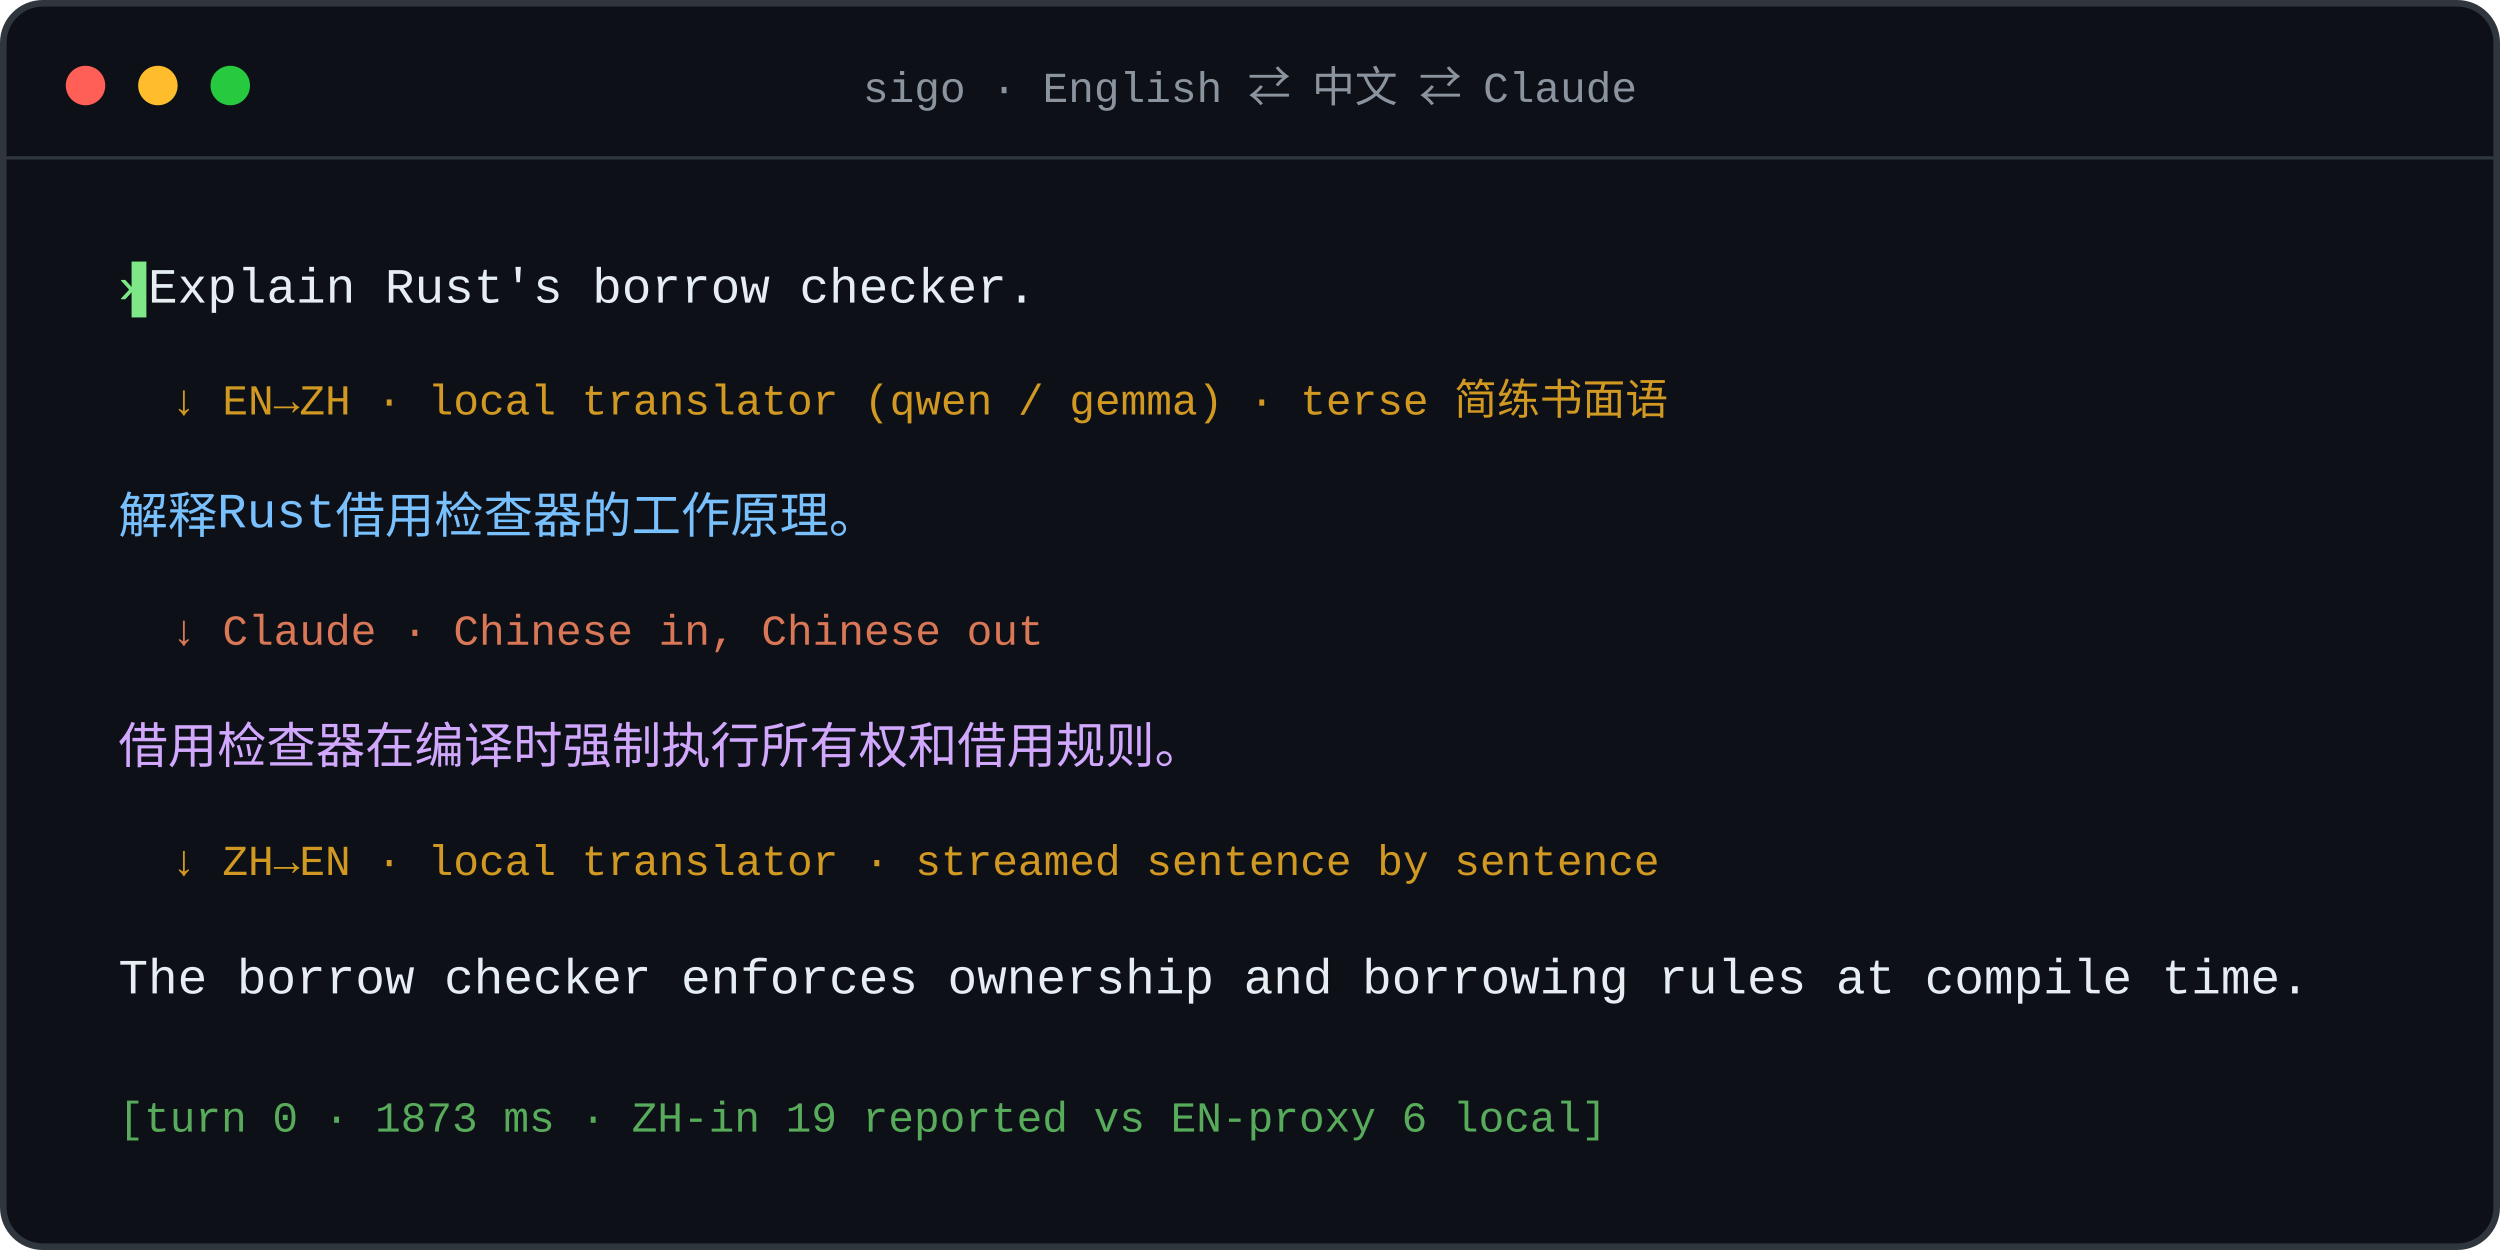
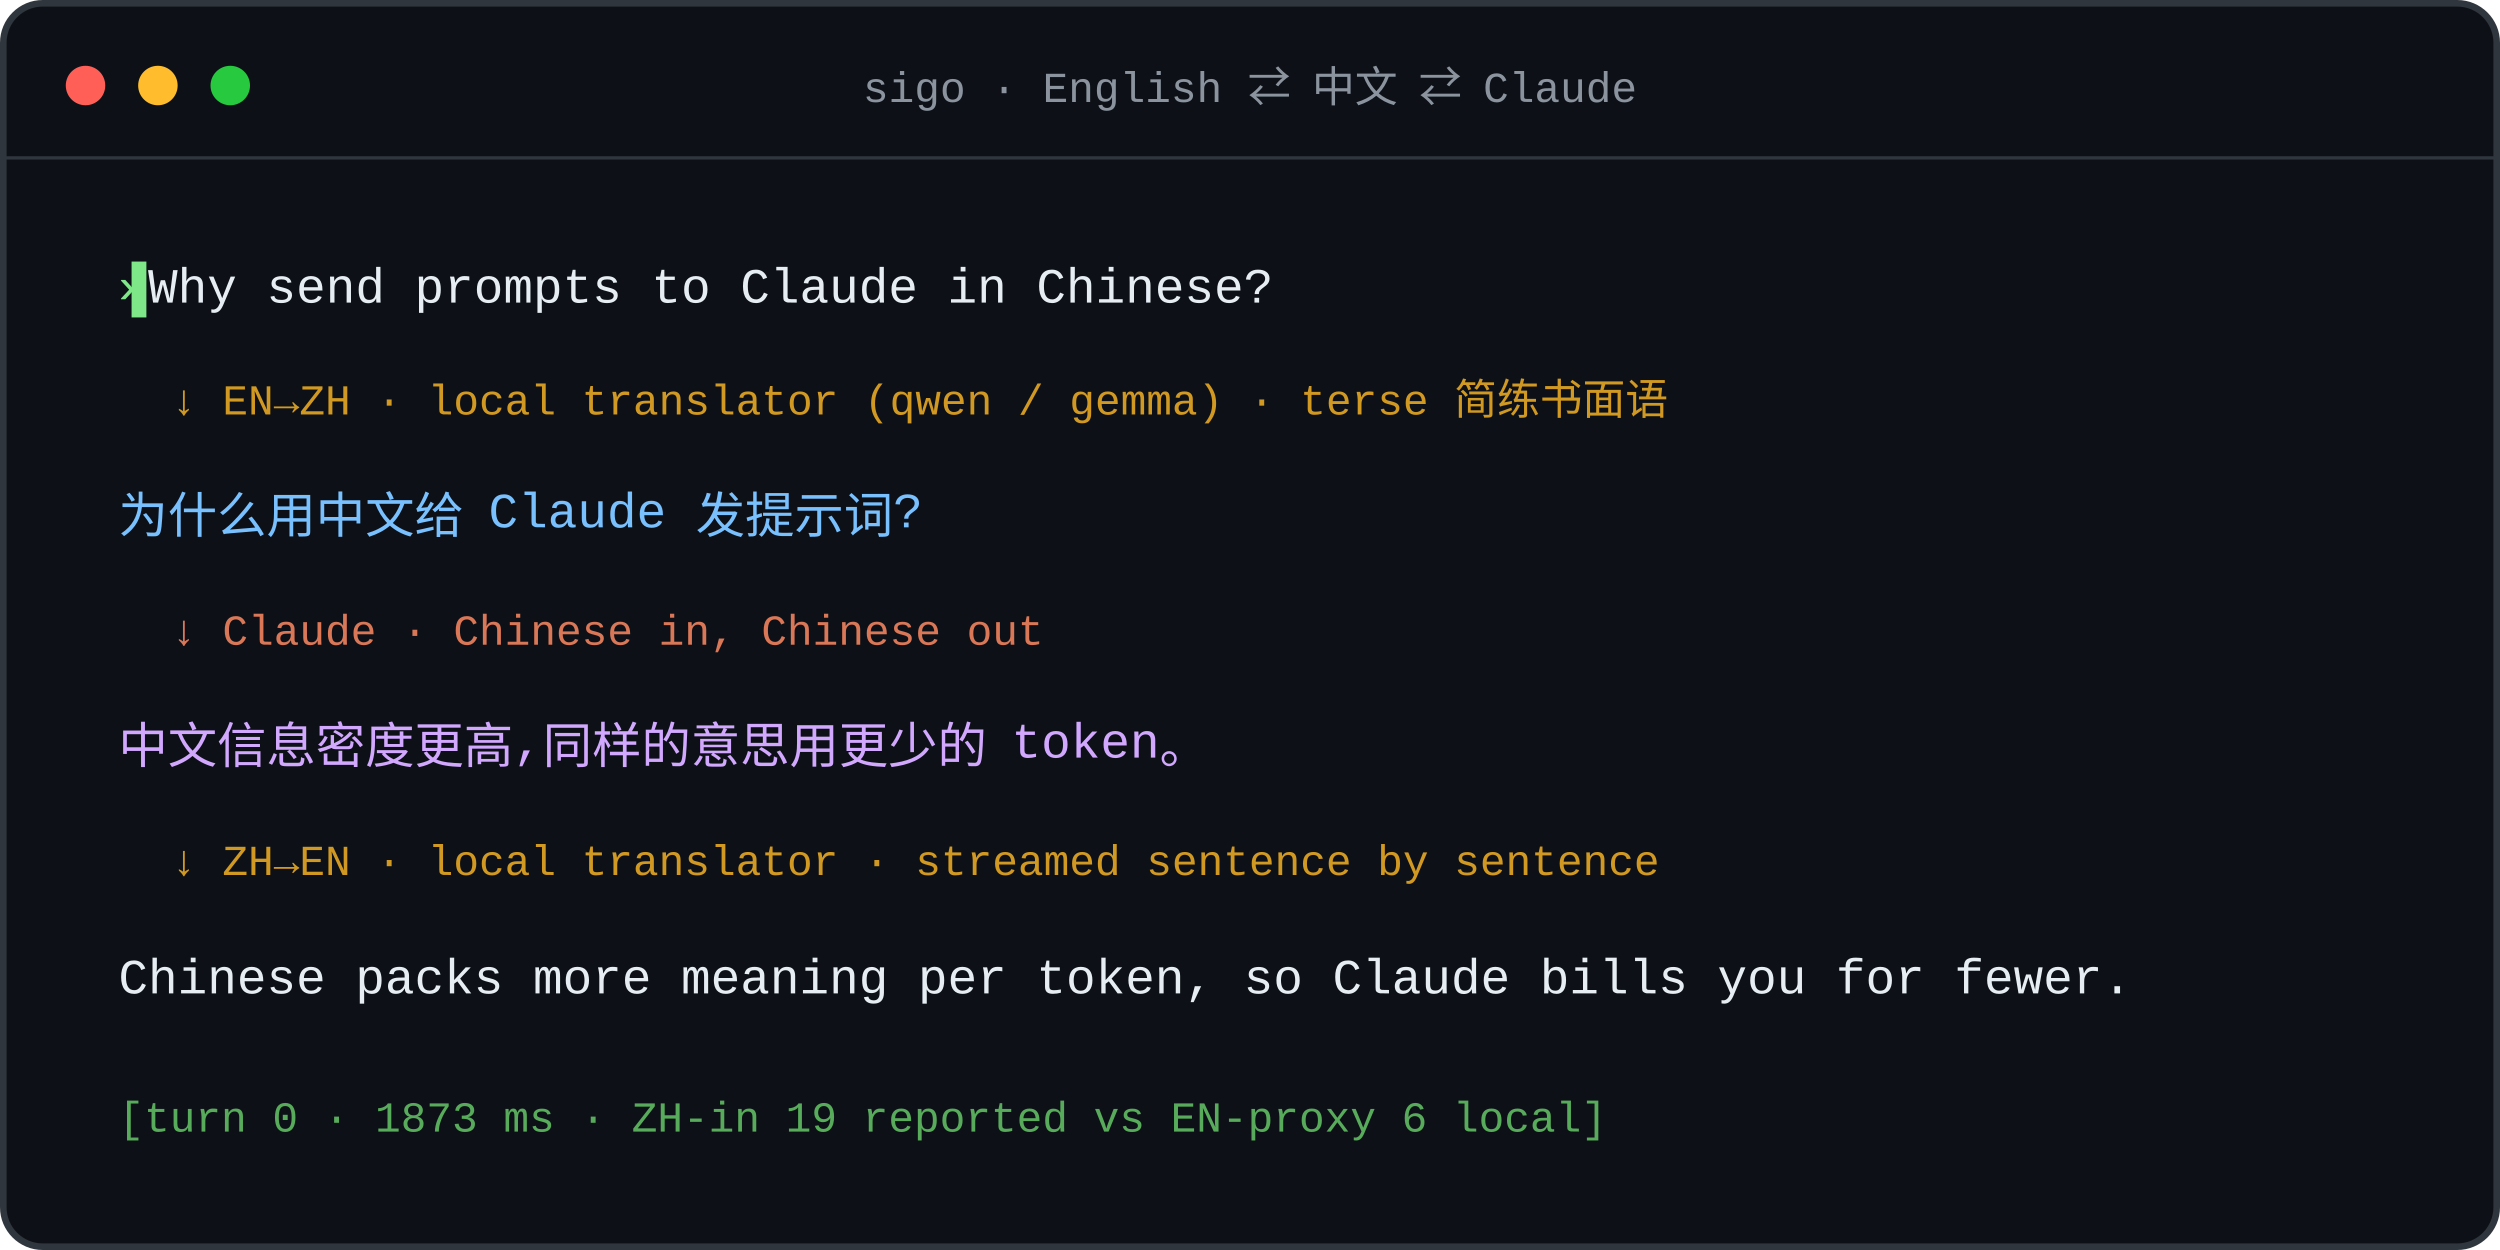
<svg xmlns="http://www.w3.org/2000/svg" width="760" height="380" viewBox="0 0 760 380" role="img" aria-label="Sigo round trip: an English prompt is translated to Chinese locally, Claude answers in Chinese, and the answer comes back as English.">
  <style>
    .mono { font-family: ui-monospace, SFMono-Regular, Menlo, Consolas, "Liberation Mono", "Noto Sans Mono CJK SC", monospace; }
    .scene * { animation-duration: 14s; animation-iteration-count: infinite; animation-fill-mode: both; }

    /* typewriter reveals: clip-path window + opacity gate */
    .l1 { animation-name: l1; }
    .l2 { animation-name: l2; }
    .l3 { animation-name: l3; }
    .l4 { animation-name: l4; }
    @keyframes l1 {
      0%, 1.9% { opacity: 0; clip-path: inset(0 100% 0 0); }
-       2%      { opacity: 1; clip-path: inset(0 100% 0 0); animation-timing-function: steps(32, end); }
+       2%      { opacity: 1; clip-path: inset(0 100% 0 0); animation-timing-function: steps(38, end); }
      12%, 100% { opacity: 1; clip-path: inset(0 -2% 0 0); }
    }
    @keyframes l2 {
      0%, 16.9% { opacity: 0; clip-path: inset(0 100% 0 0); }
-       17%      { opacity: 1; clip-path: inset(0 100% 0 0); animation-timing-function: steps(17, end); }
+       17%      { opacity: 1; clip-path: inset(0 100% 0 0); animation-timing-function: steps(20, end); }
      27%, 100% { opacity: 1; clip-path: inset(0 -2% 0 0); }
    }
    @keyframes l3 {
      0%, 31.9% { opacity: 0; clip-path: inset(0 100% 0 0); }
-       32%      { opacity: 1; clip-path: inset(0 100% 0 0); animation-timing-function: steps(22, end); }
+       32%      { opacity: 1; clip-path: inset(0 100% 0 0); animation-timing-function: steps(25, end); }
      44%, 100% { opacity: 1; clip-path: inset(0 -2% 0 0); }
    }
    /* the English answer starts while the Chinese is still streaming —
       that's how the sentence-buffer transformer actually behaves */
    @keyframes l4 {
      0%, 40.9% { opacity: 0; clip-path: inset(0 100% 0 0); }
      41%      { opacity: 1; clip-path: inset(0 100% 0 0); animation-timing-function: steps(30, end); }
      56%, 100% { opacity: 1; clip-path: inset(0 -2% 0 0); }
    }

    /* step labels fade in */
    .a1 { animation-name: a1; } .a2 { animation-name: a2; } .a3 { animation-name: a3; } .ft { animation-name: ft; }
    @keyframes a1 { 0%, 12.5% { opacity: 0; } 15.5%, 100% { opacity: 1; } }
    @keyframes a2 { 0%, 27.5% { opacity: 0; } 30.5%, 100% { opacity: 1; } }
    @keyframes a3 { 0%, 37%   { opacity: 0; } 40%,   100% { opacity: 1; } }
    @keyframes ft { 0%, 58%   { opacity: 0; } 61%,   100% { opacity: 1; } }

    /* whole scene fades out at the end of each loop */
    .scene { animation: scene 14s linear infinite both; }
    @keyframes scene { 0%, 94% { opacity: 1; } 99%, 100% { opacity: 0; } }

    /* blinking cursor: tracks the first line's typing (same step function
       as the reveal), then disappears */
    .curwin { animation-name: curwin, curmove; }
    @keyframes curwin { 0%, 13% { opacity: 1; } 13.1%, 100% { opacity: 0; } }
    @keyframes curmove {
      0%, 1.9% { transform: translateX(0); }
-       2%      { transform: translateX(0); animation-timing-function: steps(31, end); }
-       12%, 100% { transform: translateX(272px); }
+       2%      { transform: translateX(0); animation-timing-function: steps(37, end); }
+       12%, 100% { transform: translateX(336px); }
    }
    .curwin .blink { animation: blink 0.9s steps(1, end) infinite; }
    @keyframes blink { 0%, 49% { opacity: 1; } 50%, 100% { opacity: 0; } }

    /* reduced motion: show the finished transcript statically
       (hidden states live only in keyframes, so disabling animation reveals everything) */
    @media (prefers-reduced-motion: reduce) {
      .scene, .scene *, .blink { animation: none !important; }
      .curwin { opacity: 0; }
    }
  </style>
  <rect x="1" y="1" width="758" height="378" rx="12" fill="#0d1117" stroke="#30363d" stroke-width="2" />
  <circle cx="26" cy="26" r="6" fill="#ff5f56" />
  <circle cx="48" cy="26" r="6" fill="#ffbd2e" />
  <circle cx="70" cy="26" r="6" fill="#27c93f" />
  <text class="mono" x="380" y="31" font-size="13" fill="#8b949e" text-anchor="middle">sigo · English ⇄ 中文 ⇄ Claude</text>
  <line x1="1" y1="48" x2="759" y2="48" stroke="#30363d" stroke-width="1" />
  <g class="scene">
    <text class="mono l1" x="36" y="92" font-size="15" fill="#e6edf3">
-       <tspan fill="#7ee787">» </tspan>Explain Rust's borrow checker.</text>
+       <tspan fill="#7ee787">» </tspan>Why send prompts to Claude in Chinese?</text>
    <g class="curwin">
      <text class="mono blink" x="40" y="92" font-size="15" fill="#7ee787">▌</text>
    </g>
    <g class="a1">
      <text class="mono" x="52" y="126" font-size="13" fill="#d29922">↓ EN→ZH · local translator (qwen / gemma) · terse 简练书面语</text>
    </g>
-     <text class="mono l2" x="36" y="162" font-size="15" fill="#79c0ff">解释Rust借用检查器的工作原理。</text>
+     <text class="mono l2" x="36" y="162" font-size="15" fill="#79c0ff">为什么用中文给 Claude 发提示词?</text>
    <g class="a2">
      <text class="mono" x="52" y="196" font-size="13" fill="#d97757">↓ Claude · Chinese in, Chinese out</text>
    </g>
-     <text class="mono l3" x="36" y="232" font-size="15" fill="#d2a8ff">借用检查器在编译时强制执行所有权和借用规则。</text>
+     <text class="mono l3" x="36" y="232" font-size="15" fill="#d2a8ff">中文信息密度更高,同样的意思用更少的 token。</text>
    <g class="a3">
      <text class="mono" x="52" y="266" font-size="13" fill="#d29922">↓ ZH→EN · local translator · streamed sentence by sentence</text>
    </g>
-     <text class="mono l4" x="36" y="302" font-size="15" fill="#e6edf3">The borrow checker enforces ownership and borrowing rules at compile time.</text>
+     <text class="mono l4" x="36" y="302" font-size="15" fill="#e6edf3">Chinese packs more meaning per token, so Claude bills you for fewer.</text>
    <g class="ft">
      <text class="mono" x="36" y="344" font-size="13" fill="#57ab5a">[turn 0 · 1873 ms · ZH-in 19 reported vs EN-proxy 6 local]</text>
    </g>
  </g>
</svg>
